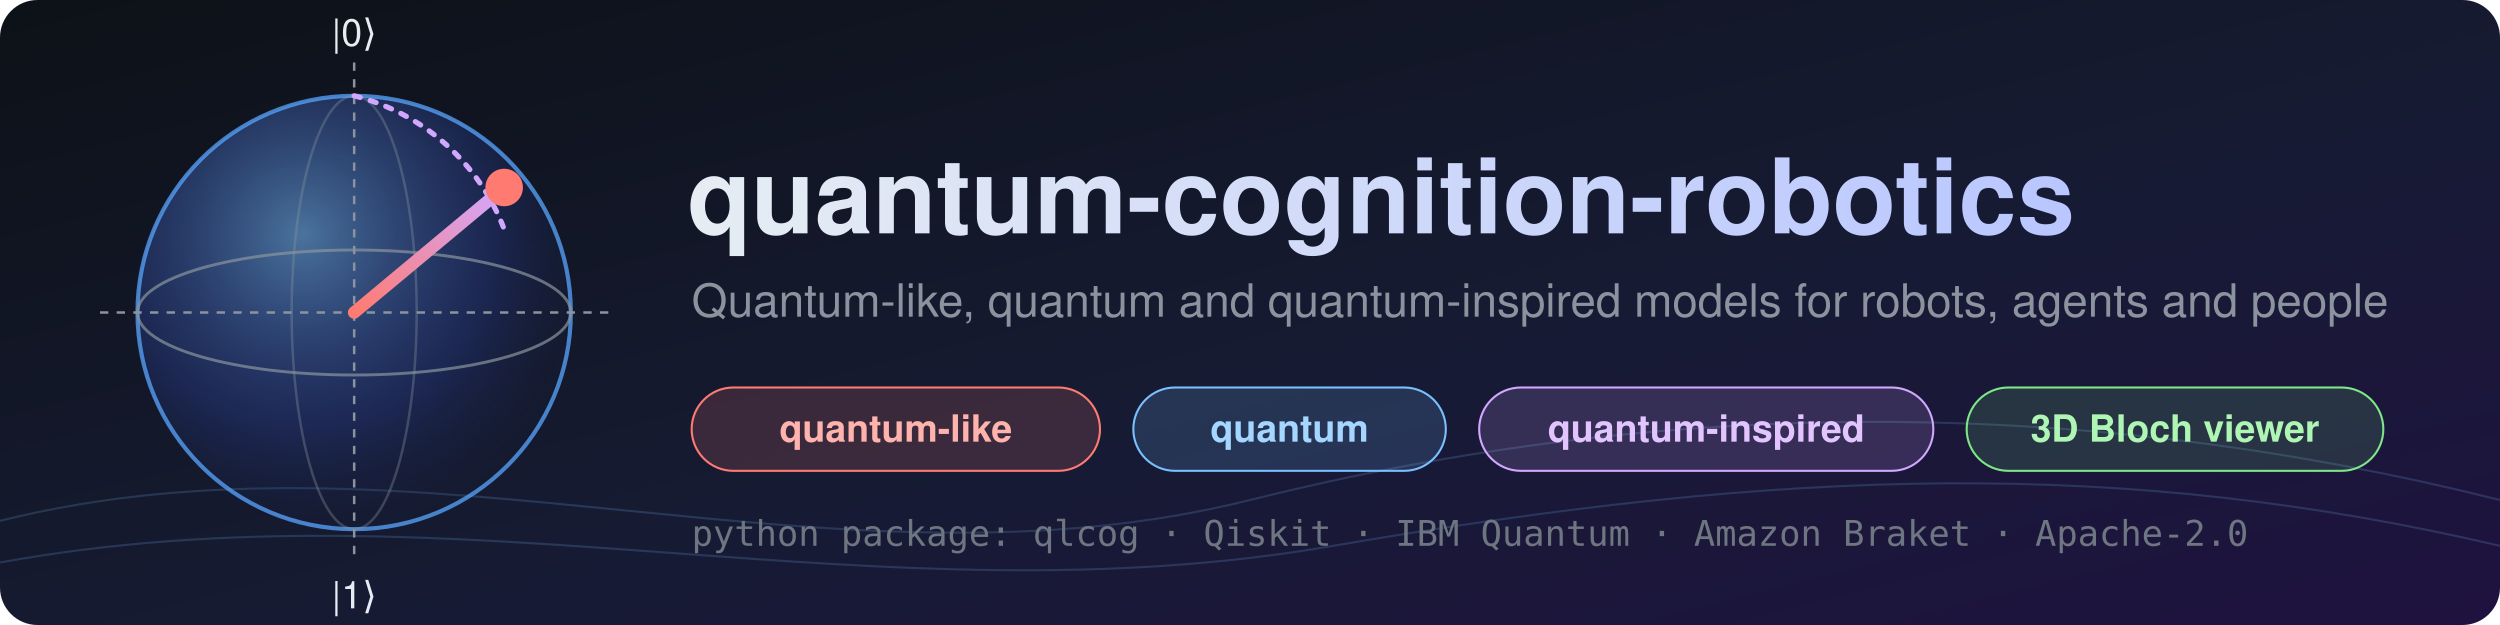
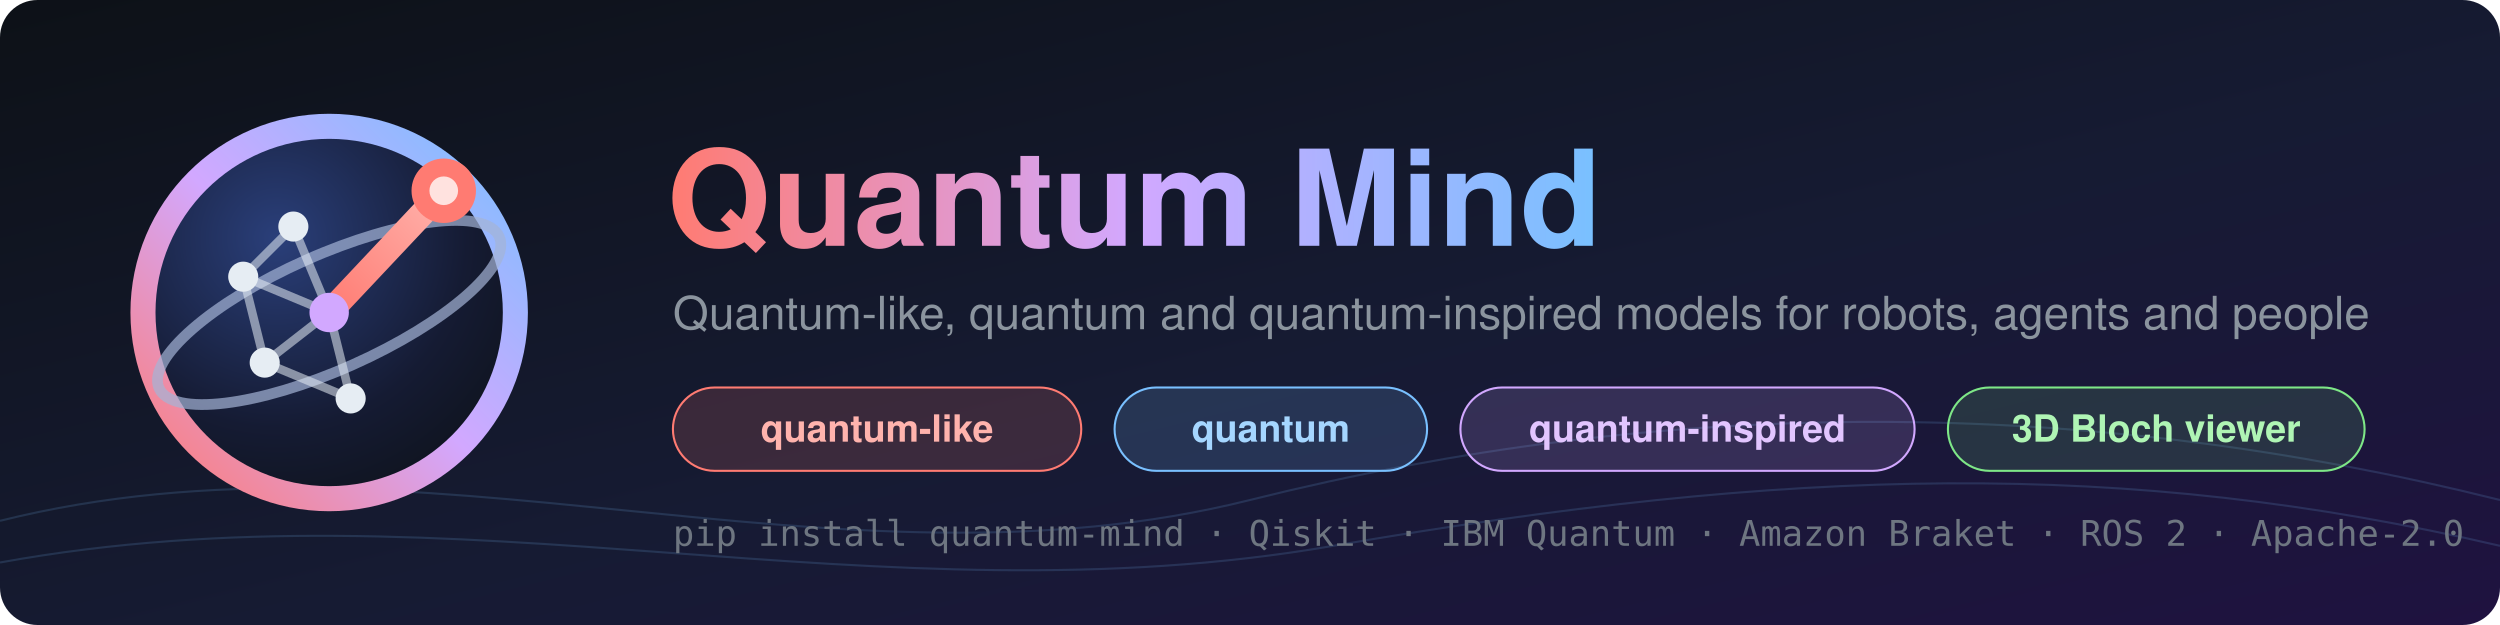
- <svg xmlns="http://www.w3.org/2000/svg" width="1200" height="300" viewBox="0 0 1200 300" role="img" aria-label="quantum-cognition-robotics: quantum-like, quantum and quantum-inspired models">
+ <svg xmlns="http://www.w3.org/2000/svg" width="1200" height="300" viewBox="0 0 1200 300" role="img" aria-label="Quantum Mind: quantum-like, quantum and quantum-inspired models for robots, agents and people">
  <defs>
    <linearGradient id="bg" x1="0" y1="0" x2="1" y2="1">
      <stop offset="0" stop-color="#0d1117" />
      <stop offset="0.55" stop-color="#161b33" />
      <stop offset="1" stop-color="#1f1240" />
    </linearGradient>
-     <radialGradient id="sphere" cx="0.38" cy="0.32" r="0.75">
-       <stop offset="0" stop-color="#79c0ff" stop-opacity="0.55" />
-       <stop offset="0.6" stop-color="#3b5bdb" stop-opacity="0.22" />
-       <stop offset="1" stop-color="#0d1117" stop-opacity="0.05" />
-     </radialGradient>
-     <linearGradient id="arrow" x1="0" y1="1" x2="1" y2="0">
+     <linearGradient id="title" x1="0" y1="0" x2="1" y2="0">
      <stop offset="0" stop-color="#ff7b72" />
-       <stop offset="1" stop-color="#d2a8ff" />
-     </linearGradient>
-     <linearGradient id="title" x1="0" y1="0" x2="1" y2="0">
-       <stop offset="0" stop-color="#e6edf3" />
-       <stop offset="1" stop-color="#b9c6ff" />
+       <stop offset="0.5" stop-color="#d2a8ff" />
+       <stop offset="1" stop-color="#79c0ff" />
    </linearGradient>
  </defs>
  <rect width="1200" height="300" rx="18" fill="url(#bg)" />
-   <g opacity="0.18" stroke="#79c0ff" stroke-width="1">
+   <g opacity="0.16" stroke="#79c0ff" stroke-width="1">
    <path d="M0 250 C 200 200, 400 290, 600 240 S 1000 190, 1200 240" fill="none" />
    <path d="M0 270 C 220 230, 420 300, 640 262 S 1020 220, 1200 262" fill="none" />
  </g>
-   <g transform="translate(170,150)">
-     <circle r="104" fill="url(#sphere)" stroke="#58a6ff" stroke-opacity="0.75" stroke-width="2" />
-     <ellipse rx="104" ry="30" fill="none" stroke="#8b949e" stroke-opacity="0.7" stroke-width="1.4" />
-     <ellipse rx="30" ry="104" fill="none" stroke="#8b949e" stroke-opacity="0.35" stroke-width="1.2" />
-     <line x1="0" y1="-120" x2="0" y2="120" stroke="#8b949e" stroke-dasharray="4 4" stroke-width="1.2" />
-     <line x1="-122" y1="0" x2="122" y2="0" stroke="#8b949e" stroke-dasharray="4 4" stroke-width="1.2" />
-     <path d="M 0 -104 A 104 104 0 0 1 72 -40" fill="none" stroke="#d2a8ff" stroke-width="2.5" stroke-dasharray="3 5" stroke-linecap="round" />
-     <line x1="0" y1="0" x2="72" y2="-60" stroke="url(#arrow)" stroke-width="6" stroke-linecap="round" />
-     <circle cx="72" cy="-60" r="9" fill="#ff7b72" />
-     <text x="0" y="-128" fill="#e6edf3" font-family="Segoe UI, Helvetica, Arial, sans-serif" font-size="18" text-anchor="middle">|0⟩</text>
-     <text x="0" y="142" fill="#e6edf3" font-family="Segoe UI, Helvetica, Arial, sans-serif" font-size="18" text-anchor="middle">|1⟩</text>
+   <svg x="48" y="40" width="220" height="220" viewBox="0 0 128 128">
+     <defs>
+       <linearGradient id="qm-ring" x1="0" y1="1" x2="1" y2="0">
+         <stop offset="0" stop-color="#ff7b72" />
+         <stop offset="0.5" stop-color="#d2a8ff" />
+         <stop offset="1" stop-color="#79c0ff" />
+       </linearGradient>
+       <radialGradient id="qm-fill" cx="0.36" cy="0.3" r="0.85">
+         <stop offset="0" stop-color="#2a3f7a" />
+         <stop offset="0.6" stop-color="#151b33" />
+         <stop offset="1" stop-color="#0d1117" />
+       </radialGradient>
+       <linearGradient id="qm-arrow" x1="0" y1="1" x2="1" y2="0">
+         <stop offset="0" stop-color="#ff7b72" />
+         <stop offset="1" stop-color="#ffb3ad" />
+       </linearGradient>
+     </defs>
+     <circle cx="64" cy="64" r="52" fill="url(#qm-fill)" stroke="url(#qm-ring)" stroke-width="7" />
+     <ellipse cx="64" cy="64" rx="52" ry="16" transform="rotate(-24 64 64)" fill="none" stroke="#a5b4d6" stroke-opacity="0.7" stroke-width="3" />
+     <g stroke="#e6edf3" stroke-opacity="0.55" stroke-width="2.4" stroke-linecap="round">
+       <line x1="40" y1="54" x2="54" y2="40" />
+       <line x1="54" y1="40" x2="64" y2="64" />
+       <line x1="40" y1="54" x2="64" y2="64" />
+       <line x1="40" y1="54" x2="46" y2="78" />
+       <line x1="46" y1="78" x2="64" y2="64" />
+       <line x1="46" y1="78" x2="70" y2="88" />
+       <line x1="70" y1="88" x2="64" y2="64" />
+     </g>
+     <g fill="#e6edf3">
+       <circle cx="40" cy="54" r="4.2" />
+       <circle cx="54" cy="40" r="4.2" />
+       <circle cx="46" cy="78" r="4.2" />
+       <circle cx="70" cy="88" r="4.2" />
+     </g>
+     <line x1="64" y1="64" x2="96" y2="30" stroke="url(#qm-arrow)" stroke-width="7" stroke-linecap="round" />
+     <circle cx="96" cy="30" r="9" fill="#ff7b72" />
+     <circle cx="96" cy="30" r="4" fill="#ffe2df" />
+     <circle cx="64" cy="64" r="5.5" fill="#d2a8ff" />
+   </svg>
+   <text x="320" y="118" fill="url(#title)" font-family="Segoe UI, Helvetica, Arial, sans-serif" font-size="64" font-weight="800">Quantum Mind</text>
+   <text x="323" y="158" fill="#8b949e" font-family="Segoe UI, Helvetica, Arial, sans-serif" font-size="22">Quantum-like, quantum and quantum-inspired models for robots, agents and people</text>
+   <g font-family="Segoe UI, Helvetica, Arial, sans-serif" font-size="18" font-weight="600">
+     <rect x="323" y="186" width="196" height="40" rx="20" fill="#ff7b72" fill-opacity="0.16" stroke="#ff7b72" />
+     <text x="421" y="212" fill="#ffb3ad" text-anchor="middle">quantum-like</text>
+     <rect x="535" y="186" width="150" height="40" rx="20" fill="#79c0ff" fill-opacity="0.16" stroke="#79c0ff" />
+     <text x="610" y="212" fill="#a5d6ff" text-anchor="middle">quantum</text>
+     <rect x="701" y="186" width="218" height="40" rx="20" fill="#d2a8ff" fill-opacity="0.16" stroke="#d2a8ff" />
+     <text x="810" y="212" fill="#e2c5ff" text-anchor="middle">quantum-inspired</text>
+     <rect x="935" y="186" width="200" height="40" rx="20" fill="#7ee787" fill-opacity="0.14" stroke="#7ee787" />
+     <text x="1035" y="212" fill="#aff5b4" text-anchor="middle">3D Bloch viewer</text>
  </g>
-   <text x="330" y="112" fill="url(#title)" font-family="Segoe UI, Helvetica, Arial, sans-serif" font-size="50" font-weight="700">quantum-cognition-robotics</text>
-   <text x="332" y="152" fill="#8b949e" font-family="Segoe UI, Helvetica, Arial, sans-serif" font-size="22">Quantum-like, quantum and quantum-inspired models for robots, agents and people</text>
-   <g font-family="Segoe UI, Helvetica, Arial, sans-serif" font-size="18" font-weight="600">
-     <rect x="332" y="186" width="196" height="40" rx="20" fill="#ff7b72" fill-opacity="0.16" stroke="#ff7b72" />
-     <text x="430" y="212" fill="#ffb3ad" text-anchor="middle">quantum-like</text>
-     <rect x="544" y="186" width="150" height="40" rx="20" fill="#79c0ff" fill-opacity="0.16" stroke="#79c0ff" />
-     <text x="619" y="212" fill="#a5d6ff" text-anchor="middle">quantum</text>
-     <rect x="710" y="186" width="218" height="40" rx="20" fill="#d2a8ff" fill-opacity="0.16" stroke="#d2a8ff" />
-     <text x="819" y="212" fill="#e2c5ff" text-anchor="middle">quantum-inspired</text>
-     <rect x="944" y="186" width="200" height="40" rx="20" fill="#7ee787" fill-opacity="0.14" stroke="#7ee787" />
-     <text x="1044" y="212" fill="#aff5b4" text-anchor="middle">3D Bloch viewer</text>
-   </g>
-   <text x="332" y="262" fill="#6e7681" font-family="SFMono-Regular, Consolas, Menlo, monospace" font-size="17">python package: qlcog  ·  Qiskit  ·  IBM Quantum  ·  Amazon Braket  ·  Apache-2.0</text>
+   <text x="323" y="262" fill="#6e7681" font-family="SFMono-Regular, Consolas, Menlo, monospace" font-size="17">pip install quantum-mind  ·  Qiskit  ·  IBM Quantum  ·  Amazon Braket  ·  ROS 2  ·  Apache-2.0</text>
</svg>
